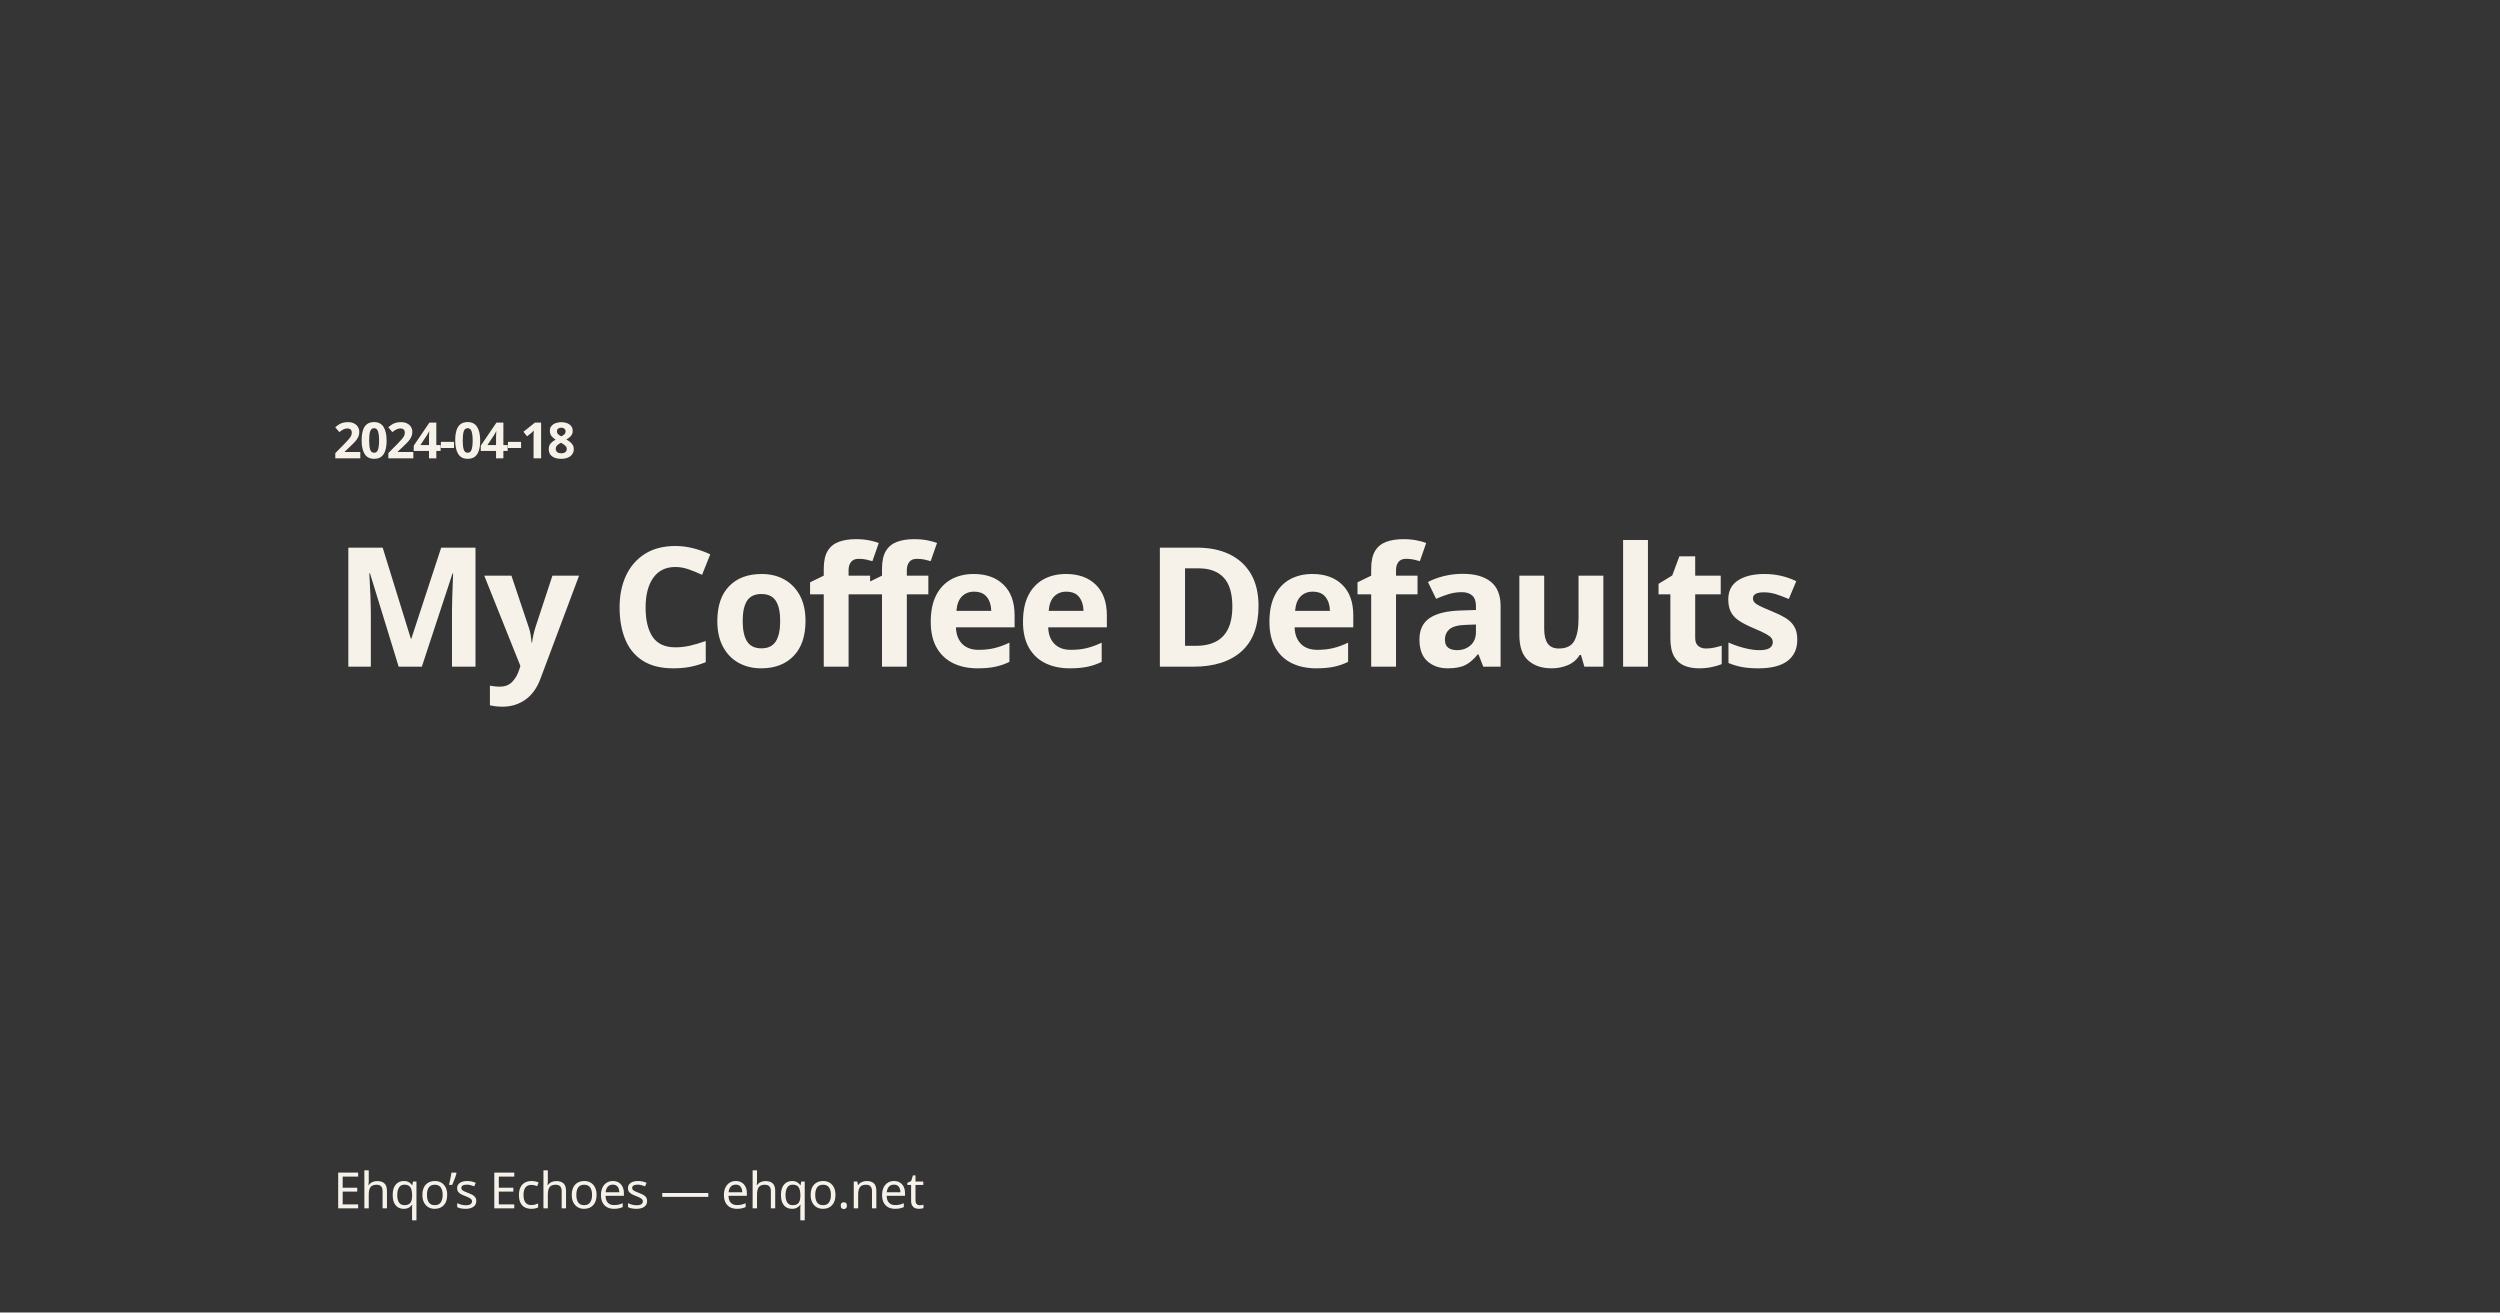
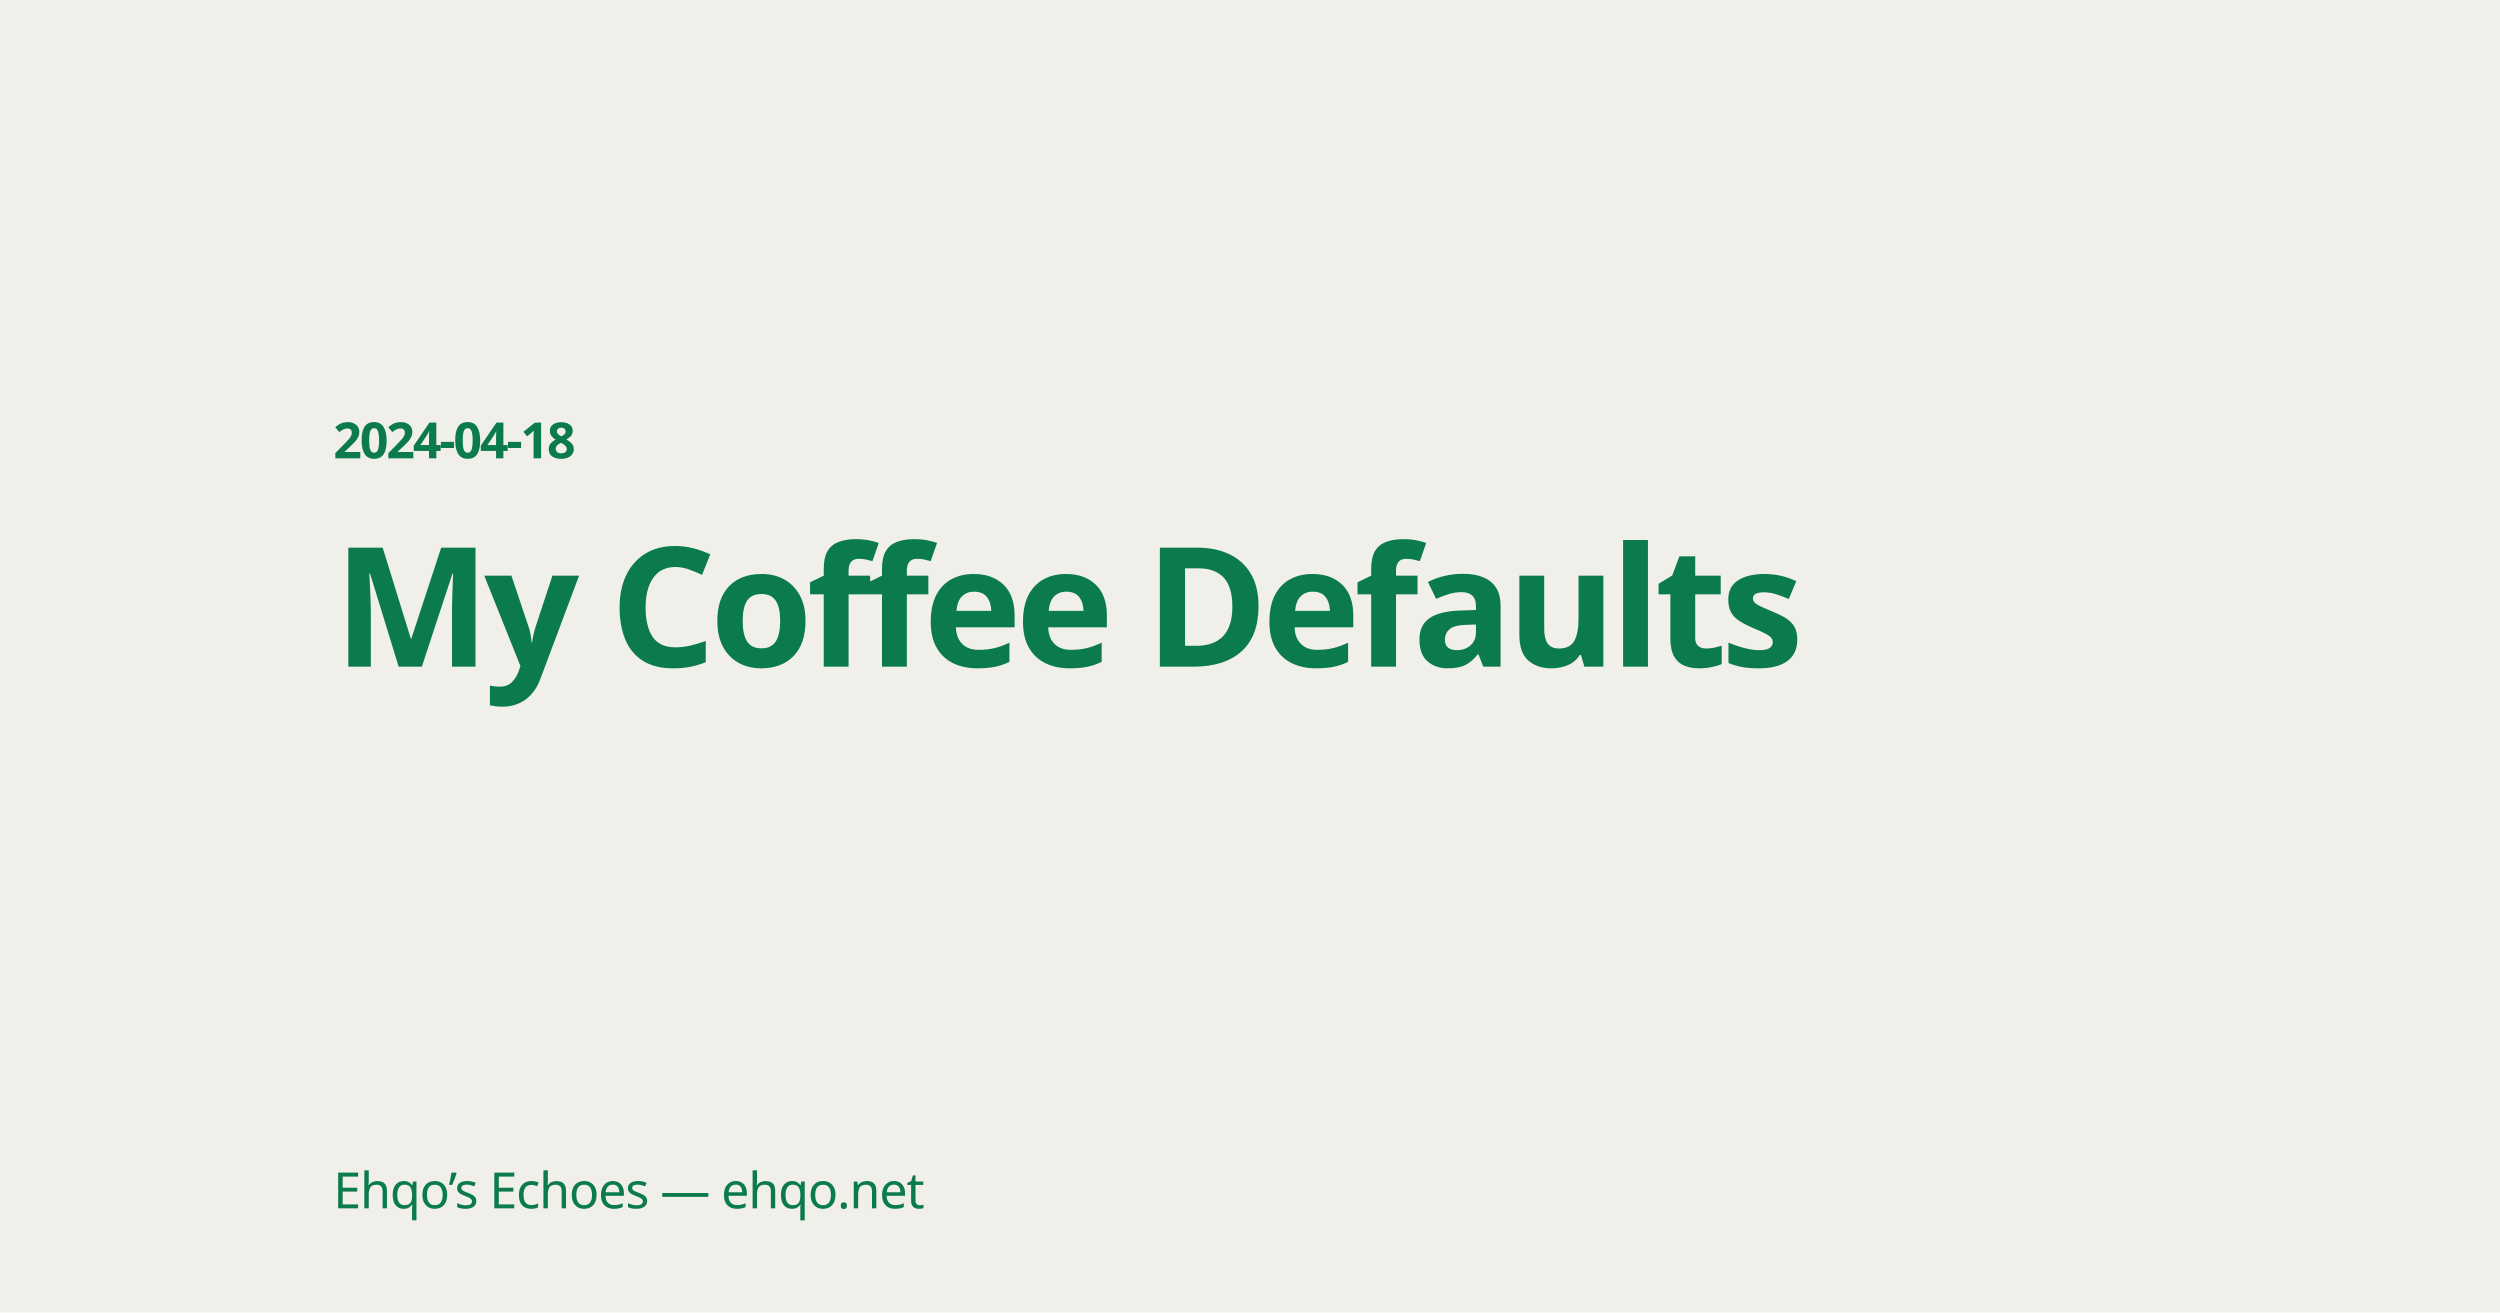
<svg xmlns="http://www.w3.org/2000/svg" width="1200" height="630" viewBox="0 0 1200 630" version="1.1">
-   <rect id="bg" width="100%" height="100%" fill="#353535" />
-   <rect id="name-bg" width="100%" height="42px" fill="#353535" transform="translate(150,550)" />
-   <text font-family="Atkinson Hyperlegible, sans-serif" font-size="24" font-weight="900" fill="#F7F2E9" letter-spacing="-1">
+   <rect id="bg" width="100%" height="100%" fill="#F0EFEA" />
+   <rect id="name-bg" width="100%" height="42px" fill="#F0EFEA" transform="translate(150,550)" />
+   <text font-family="Atkinson Hyperlegible, sans-serif" font-size="24" font-weight="900" fill="#0B7A4C" letter-spacing="-1">
    <tspan x="160" y="220">
				2024-04-18
			</tspan>
  </text>
-   <text id="text" font-family="Atkinson Hyperlegible, sans-serif" font-size="80" font-weight="900" fill="#F7F2E9" letter-spacing="-3">
+   <text id="text" color="#619D79" font-family="Atkinson Hyperlegible, sans-serif" font-size="80" font-weight="900" fill="#0B7A4C" letter-spacing="-3">
    <tspan x="160" y="320">
				My Coffee Defaults
			</tspan>
  </text>
-   <text font-family="Atkinson Hyperlegible, sans-serif" font-size="24" font-weight="500" fill="#F7F2E9" letter-spacing="-0.5">
+   <text font-family="Atkinson Hyperlegible, sans-serif" font-size="24" font-weight="500" fill="#0B7A4C" letter-spacing="-0.5">
    <tspan x="160" y="580">Ehqo’s Echoes — ehqo.net</tspan>
  </text>
</svg>
